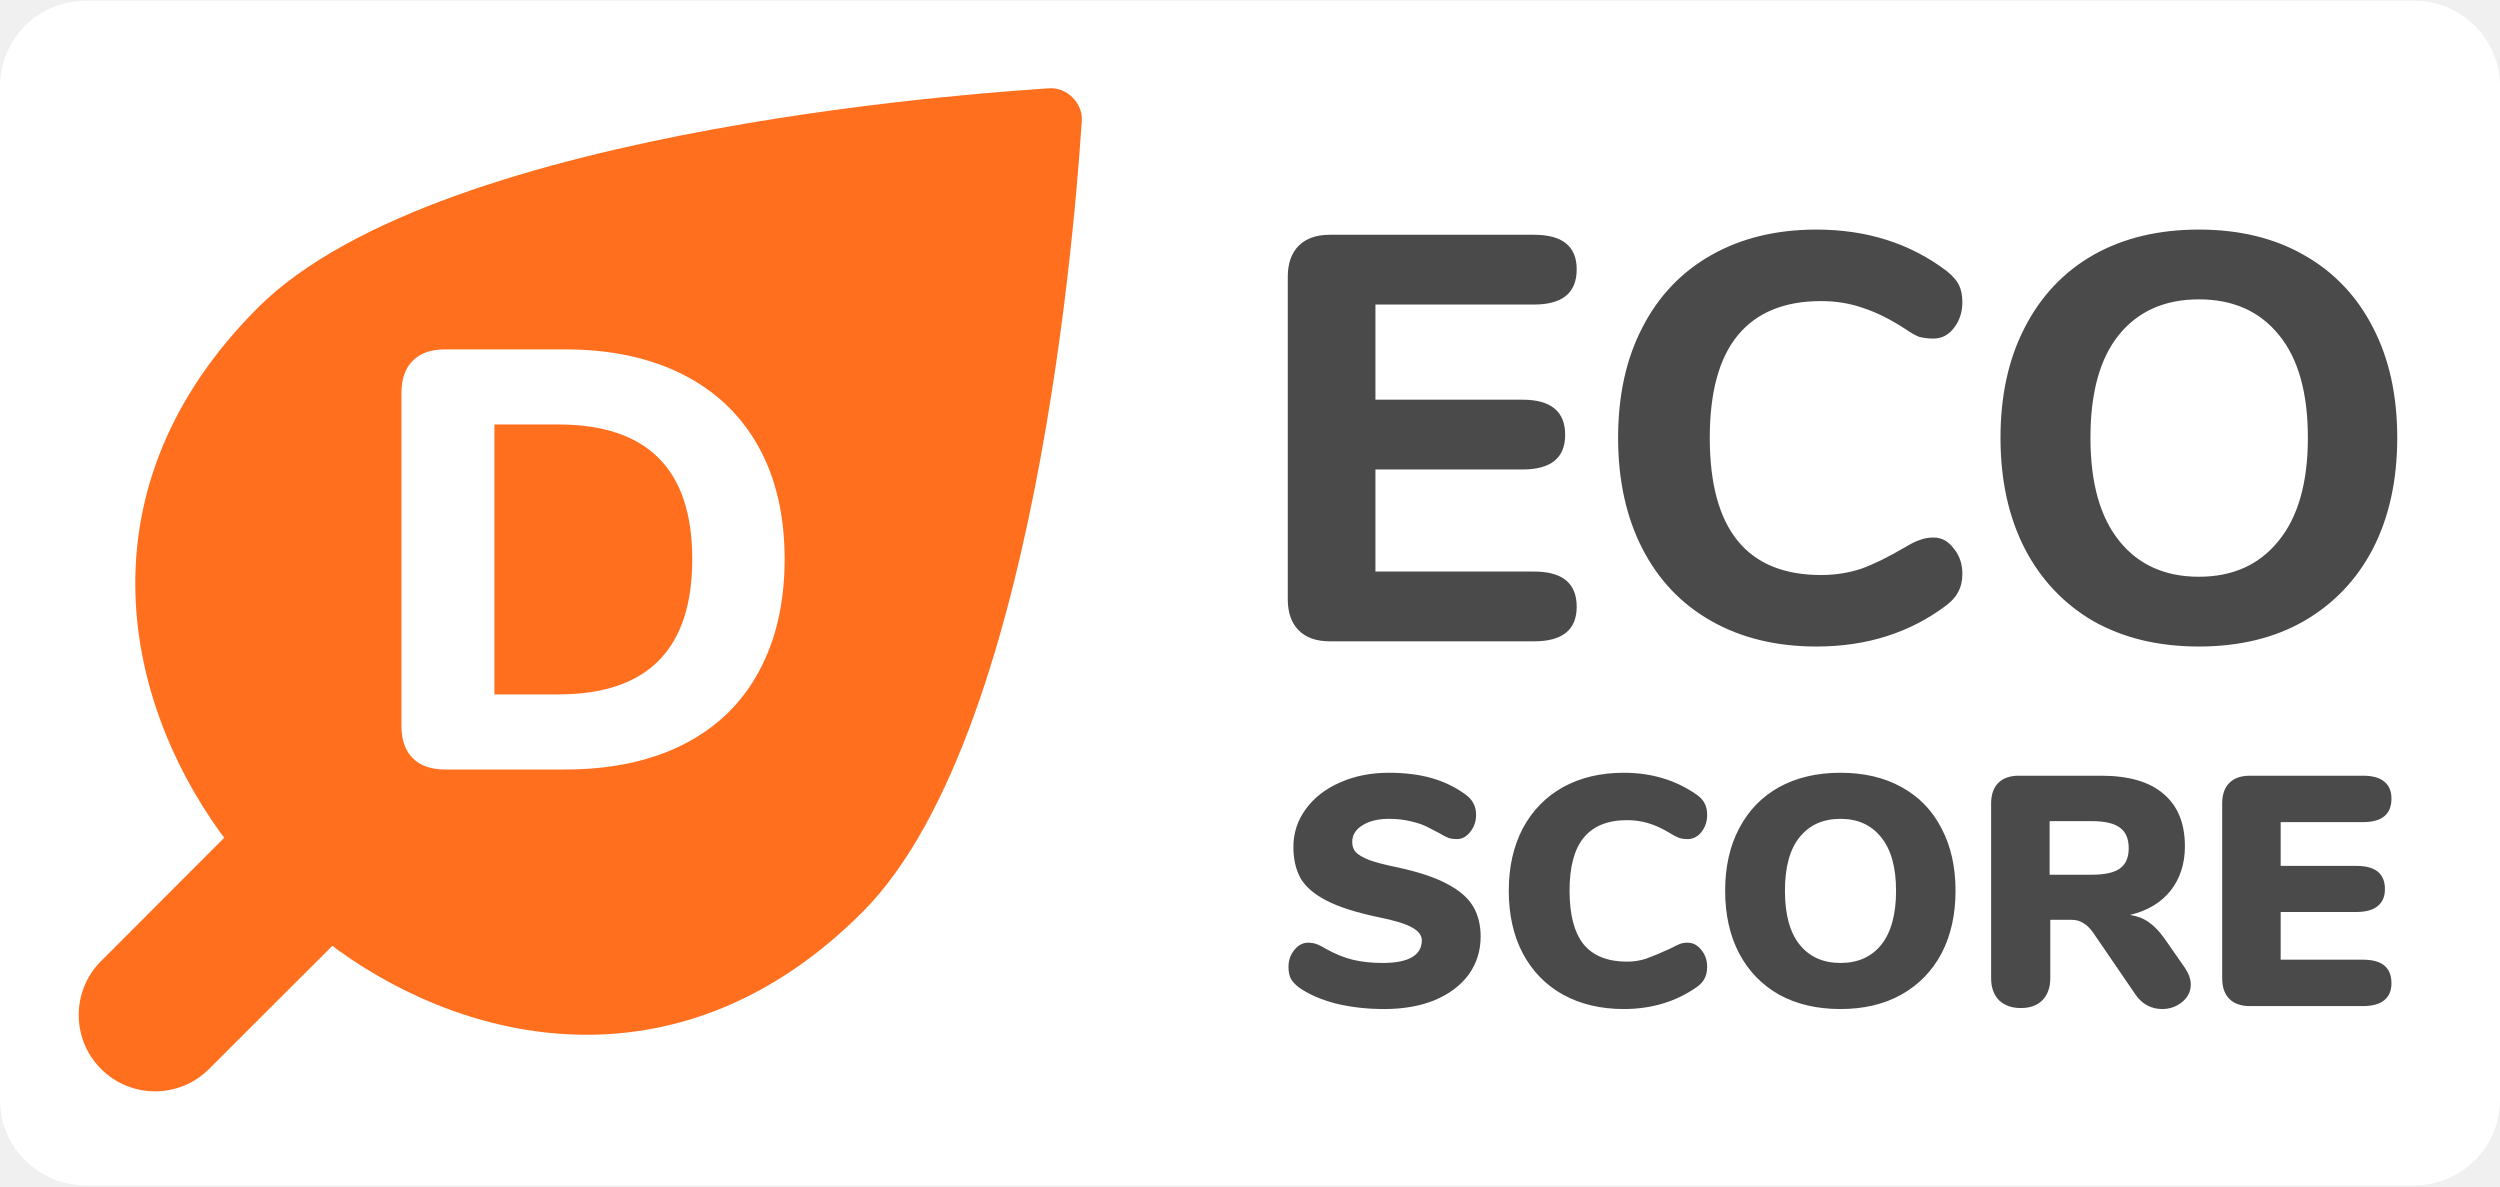
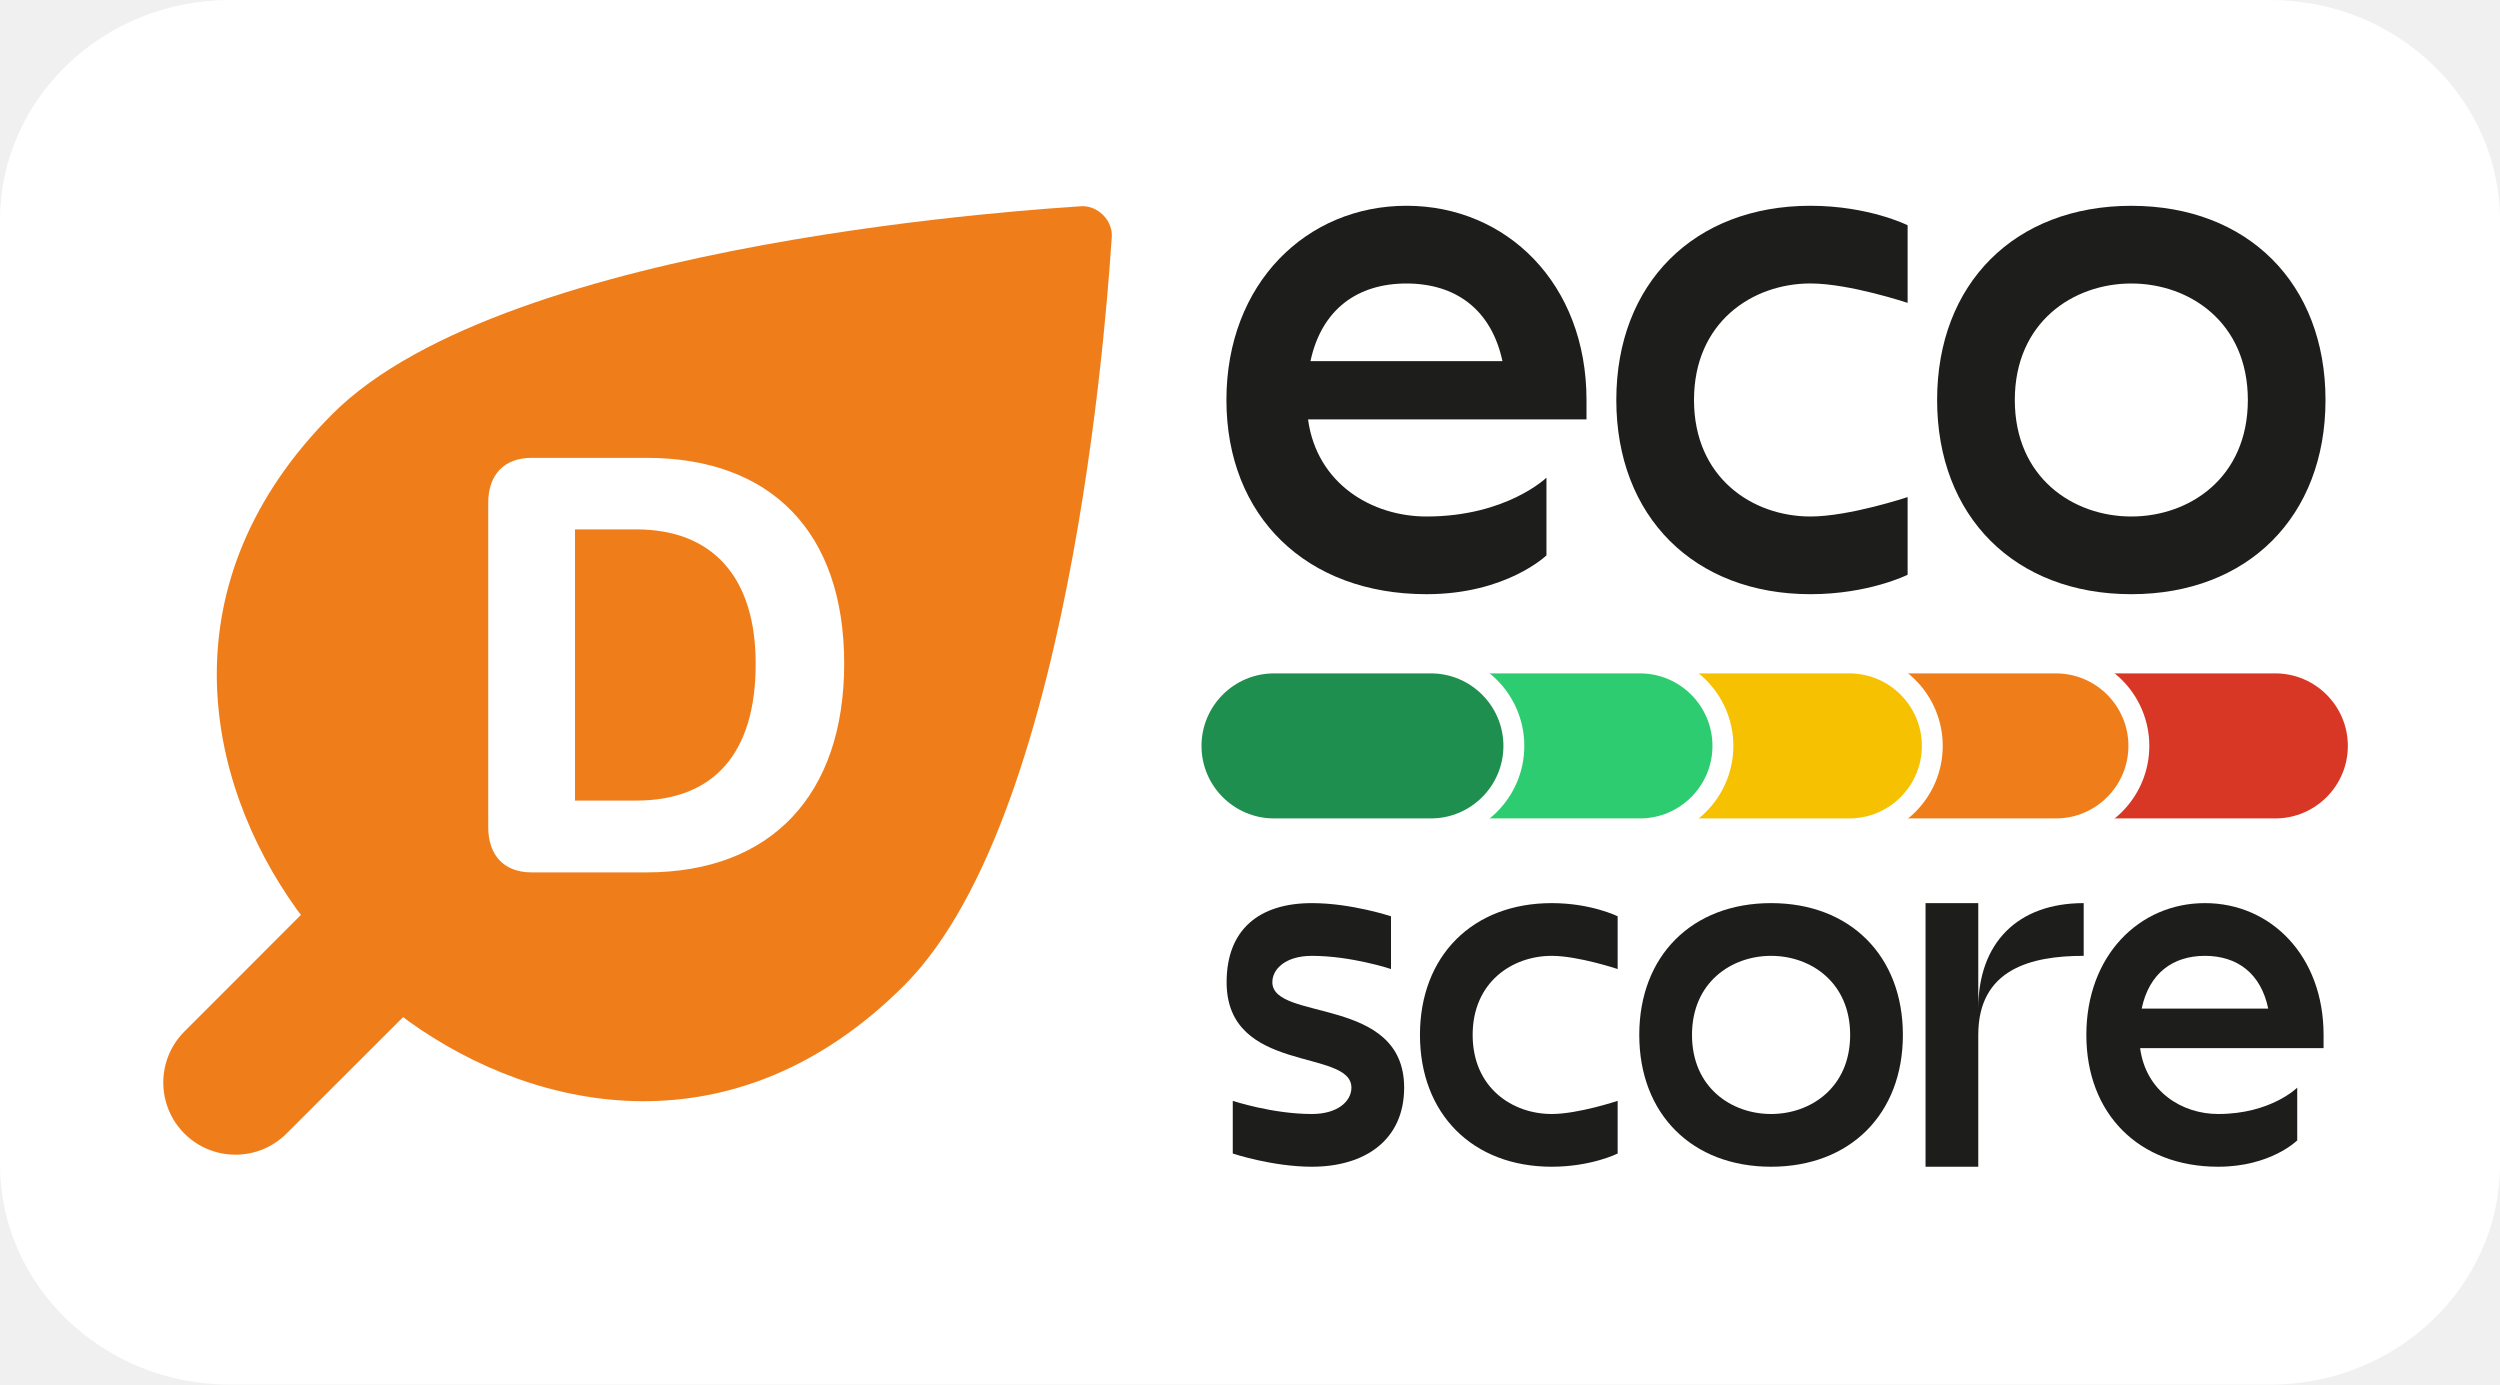
- <svg xmlns="http://www.w3.org/2000/svg" width="274" height="130" viewBox="0 0 1377.625 652.782" fill="none" version="1.1" id="svg92">
-   <rect style="fill:#ffffff;stroke-width:0.973" id="rect3193" width="1377.625" height="652.782" x="0" y="0" ry="47.219" />
-   <g clip-path="url(#clip0)" id="g82" transform="translate(-111.1875,-50.10901)">
-     <g clip-path="url(#clip1)" id="g78">
-       <path d="m 689.118,98.344 c 9.874,-0.833 19.023,8.316 18.19,18.19 -1.214,14.061 -18.725,333.622 -120.986,435.883 -98.015,98.014 -213.505,75.007 -288.916,20.795 -0.908,-0.653 -1.933,-1.439 -3.058,-2.343 l -67.981,67.886 c -16.425,16.425 -43.056,16.425 -59.482,0 -16.425,-16.426 -16.425,-43.057 0,-59.482 l 67.898,-67.97 c -0.908,-1.13 -1.698,-2.158 -2.355,-3.069 C 178.217,432.823 155.209,317.333 253.223,219.319 355.484,117.057 675.045,99.546 689.118,98.344 Z" fill="#ff6f1e" id="path74" />
-       <path d="m 356.379,473.727 c -7.662,0 -13.573,-2.08 -17.732,-6.239 -4.16,-4.16 -6.239,-10.071 -6.239,-17.733 V 266.191 c 0,-7.662 2.079,-13.573 6.239,-17.733 4.159,-4.159 10.07,-6.239 17.732,-6.239 h 66.005 c 25.175,0 46.848,4.597 65.019,13.792 18.17,9.195 32.072,22.439 41.704,39.734 9.633,17.295 14.449,37.983 14.449,62.064 0,24.081 -4.816,44.878 -14.449,62.392 -9.413,17.295 -23.205,30.539 -41.376,39.734 -18.17,9.194 -39.953,13.792 -65.347,13.792 z m 62.392,-41.376 c 49.257,0 73.886,-24.847 73.886,-74.542 0,-49.476 -24.629,-74.214 -73.886,-74.214 h -35.136 v 148.756 z" fill="#ffffff" id="path76" />
-     </g>
-     <path d="m 844.015,403.098 c -7.415,0 -13.136,-2.012 -17.161,-6.038 -4.025,-4.025 -6.038,-9.745 -6.038,-17.16 V 202.257 c 0,-7.415 2.013,-13.135 6.038,-17.16 4.025,-4.026 9.746,-6.038 17.161,-6.038 h 112.496 c 15.678,0 23.516,6.355 23.516,19.067 0,12.923 -7.838,19.385 -23.516,19.385 H 869.12 v 52.435 h 81.035 c 15.678,0 23.517,6.461 23.517,19.385 0,12.711 -7.839,19.067 -23.517,19.067 H 869.12 v 56.248 h 87.391 c 15.678,0 23.516,6.462 23.516,19.385 0,12.712 -7.838,19.067 -23.516,19.067 z m 268.135,2.86 c -22.03,0 -41.31,-4.66 -57.83,-13.982 -16.53,-9.322 -29.24,-22.669 -38.14,-40.041 -8.89,-17.373 -13.34,-37.711 -13.34,-61.015 0,-23.305 4.45,-43.537 13.34,-60.698 8.9,-17.372 21.61,-30.719 38.14,-40.041 16.52,-9.322 35.8,-13.982 57.83,-13.982 27.76,0 51.7,7.626 71.82,22.88 3.18,2.542 5.41,5.085 6.68,7.627 1.27,2.542 1.9,5.72 1.9,9.534 0,5.508 -1.58,10.275 -4.76,14.3 -2.97,3.814 -6.68,5.72 -11.12,5.72 -2.97,0 -5.62,-0.318 -7.95,-0.953 -2.12,-0.848 -4.55,-2.225 -7.31,-4.131 -8.47,-5.509 -16.31,-9.428 -23.51,-11.758 -7.21,-2.543 -14.94,-3.814 -23.2,-3.814 -20.34,0 -35.7,6.356 -46.08,19.067 -10.17,12.5 -15.26,31.249 -15.26,56.249 0,50.422 20.45,75.633 61.34,75.633 7.84,0 15.25,-1.165 22.24,-3.496 6.99,-2.542 15.15,-6.567 24.47,-12.076 3.18,-1.906 5.83,-3.178 7.95,-3.813 2.11,-0.848 4.55,-1.271 7.31,-1.271 4.44,0 8.15,2.012 11.12,6.038 3.18,3.813 4.76,8.474 4.76,13.982 0,3.814 -0.74,7.098 -2.22,9.852 -1.27,2.542 -3.39,4.978 -6.36,7.309 -20.12,15.254 -44.06,22.88 -71.82,22.88 z m 210.72,0 c -22.24,0 -41.63,-4.66 -58.15,-13.982 -16.31,-9.534 -28.92,-22.881 -37.82,-40.041 -8.89,-17.373 -13.34,-37.711 -13.34,-61.015 0,-23.305 4.45,-43.537 13.34,-60.698 8.9,-17.372 21.51,-30.719 37.82,-40.041 16.52,-9.322 35.91,-13.982 58.15,-13.982 22.25,0 41.53,4.66 57.84,13.982 16.53,9.322 29.24,22.669 38.14,40.041 8.89,17.161 13.34,37.393 13.34,60.698 0,23.304 -4.45,43.642 -13.34,61.015 -8.9,17.16 -21.61,30.507 -38.14,40.041 -16.31,9.322 -35.59,13.982 -57.84,13.982 z m 0,-38.452 c 18.65,0 33.27,-6.567 43.86,-19.703 10.8,-13.135 16.21,-32.096 16.21,-56.883 0,-24.788 -5.3,-43.643 -15.89,-56.566 -10.6,-13.136 -25.32,-19.703 -44.18,-19.703 -18.85,0 -33.57,6.567 -44.17,19.703 -10.38,12.923 -15.57,31.778 -15.57,56.566 0,24.787 5.3,43.748 15.89,56.883 10.59,13.136 25.21,19.703 43.85,19.703 z M 873.975,605.719 c -9.604,0 -18.548,-1.02 -26.831,-3.061 -8.164,-2.161 -14.887,-5.102 -20.169,-8.824 -2.041,-1.561 -3.542,-3.182 -4.502,-4.862 -0.841,-1.681 -1.261,-3.842 -1.261,-6.483 0,-3.602 1.081,-6.723 3.242,-9.364 2.161,-2.641 4.682,-3.962 7.563,-3.962 1.561,0 3.061,0.24 4.502,0.72 1.441,0.481 3.241,1.381 5.402,2.702 4.923,2.761 9.785,4.742 14.587,5.942 4.922,1.201 10.444,1.801 16.567,1.801 7.083,0 12.426,-1.021 16.027,-3.061 3.722,-2.161 5.583,-5.283 5.583,-9.365 0,-2.761 -1.741,-5.102 -5.223,-7.023 -3.361,-2.041 -9.844,-4.021 -19.448,-5.942 -11.886,-2.521 -21.19,-5.523 -27.913,-9.004 -6.723,-3.482 -11.465,-7.564 -14.226,-12.246 -2.641,-4.802 -3.962,-10.564 -3.962,-17.287 0,-7.684 2.281,-14.647 6.843,-20.889 4.562,-6.243 10.805,-11.105 18.729,-14.587 8.043,-3.601 17.047,-5.402 27.012,-5.402 8.763,0 16.567,0.96 23.41,2.881 6.843,1.921 13.086,4.922 18.728,9.004 2.161,1.561 3.662,3.241 4.502,5.042 0.961,1.681 1.441,3.782 1.441,6.303 0,3.602 -1.081,6.723 -3.242,9.364 -2.041,2.641 -4.502,3.962 -7.383,3.962 -1.561,0 -3.001,-0.18 -4.322,-0.54 -1.32,-0.481 -3.181,-1.441 -5.582,-2.882 -0.601,-0.36 -2.341,-1.26 -5.223,-2.701 -2.761,-1.56 -6.062,-2.761 -9.904,-3.601 -3.722,-0.961 -7.803,-1.441 -12.245,-1.441 -6.123,0 -11.045,1.201 -14.767,3.602 -3.721,2.281 -5.582,5.342 -5.582,9.184 0,2.281 0.66,4.141 1.981,5.582 1.32,1.441 3.781,2.881 7.383,4.322 3.601,1.321 8.944,2.701 16.027,4.142 11.525,2.521 20.589,5.582 27.192,9.184 6.603,3.481 11.285,7.563 14.046,12.245 2.761,4.682 4.142,10.205 4.142,16.568 0,7.923 -2.221,14.946 -6.663,21.069 -4.442,6.002 -10.685,10.684 -18.728,14.046 -7.924,3.241 -17.168,4.862 -27.733,4.862 z m 132.005,0 c -12.721,0 -23.886,-2.641 -33.49,-7.923 -9.484,-5.283 -16.867,-12.846 -22.15,-22.69 -5.162,-9.845 -7.743,-21.37 -7.743,-34.576 0,-13.085 2.581,-24.55 7.743,-34.395 5.283,-9.844 12.666,-17.407 22.15,-22.69 9.604,-5.282 20.769,-7.923 33.49,-7.923 15.25,0 28.64,4.022 40.16,12.065 2.04,1.441 3.48,3.001 4.32,4.682 0.96,1.681 1.45,3.842 1.45,6.483 0,3.722 -1.09,6.903 -3.25,9.544 -2.04,2.521 -4.56,3.782 -7.56,3.782 -1.8,0 -3.42,-0.24 -4.86,-0.72 -1.44,-0.601 -3.12,-1.501 -5.04,-2.702 -4.21,-2.521 -8.17,-4.322 -11.89,-5.402 -3.72,-1.08 -7.56,-1.621 -11.52,-1.621 -10.689,0 -18.673,3.242 -23.955,9.725 -5.162,6.362 -7.743,16.087 -7.743,29.172 0,13.206 2.581,23.051 7.743,29.533 5.282,6.363 13.266,9.545 23.955,9.545 3.6,0 7.08,-0.541 10.44,-1.621 3.36,-1.201 7.68,-3.001 12.97,-5.402 2.52,-1.321 4.38,-2.221 5.58,-2.702 1.2,-0.48 2.64,-0.72 4.32,-0.72 3,0 5.52,1.321 7.56,3.962 2.16,2.521 3.25,5.642 3.25,9.364 0,2.521 -0.49,4.682 -1.45,6.483 -0.84,1.68 -2.28,3.241 -4.32,4.682 -11.52,8.043 -24.91,12.065 -40.16,12.065 z m 119.42,0 c -12.97,0 -24.25,-2.641 -33.86,-7.923 -9.48,-5.403 -16.81,-12.966 -21.97,-22.69 -5.16,-9.845 -7.74,-21.37 -7.74,-34.576 0,-13.205 2.58,-24.67 7.74,-34.395 5.16,-9.844 12.49,-17.407 21.97,-22.69 9.61,-5.282 20.89,-7.923 33.86,-7.923 12.96,0 24.19,2.641 33.67,7.923 9.61,5.283 16.93,12.846 21.97,22.69 5.16,9.725 7.74,21.19 7.74,34.395 0,13.206 -2.58,24.731 -7.74,34.576 -5.16,9.724 -12.54,17.287 -22.15,22.69 -9.48,5.282 -20.65,7.923 -33.49,7.923 z m 0,-25.391 c 9.6,0 17.1,-3.362 22.51,-10.085 5.4,-6.843 8.1,-16.747 8.1,-29.713 0,-12.965 -2.76,-22.81 -8.28,-29.533 -5.41,-6.723 -12.85,-10.084 -22.33,-10.084 -9.61,0 -17.11,3.361 -22.51,10.084 -5.41,6.603 -8.11,16.448 -8.11,29.533 0,13.086 2.7,22.991 8.11,29.713 5.4,6.723 12.9,10.085 22.51,10.085 z m 189.78,2.701 c 2.16,3.242 3.24,6.303 3.24,9.184 0,3.842 -1.62,7.083 -4.86,9.724 -3.12,2.522 -6.78,3.782 -10.98,3.782 -2.88,0 -5.59,-0.66 -8.11,-1.981 -2.52,-1.32 -4.68,-3.301 -6.48,-5.942 l -23.41,-34.215 c -1.68,-2.401 -3.48,-4.142 -5.4,-5.223 -1.8,-1.2 -3.96,-1.801 -6.49,-1.801 h -11.7 v 32.235 c 0,5.042 -1.44,9.064 -4.32,12.065 -2.88,2.881 -6.85,4.322 -11.89,4.322 -5.04,0 -9.06,-1.441 -12.06,-4.322 -2.88,-3.001 -4.32,-7.023 -4.32,-12.065 v -96.343 c 0,-4.922 1.32,-8.704 3.96,-11.345 2.64,-2.641 6.42,-3.961 11.34,-3.961 h 45.2 c 15.37,0 26.89,3.361 34.58,10.084 7.8,6.603 11.7,16.207 11.7,28.813 0,9.604 -2.64,17.767 -7.92,24.49 -5.28,6.603 -12.73,11.045 -22.33,13.326 3.96,0.601 7.38,1.921 10.26,3.962 3,2.041 5.95,5.102 8.83,9.184 z m -51.5,-51.322 c 7.32,0 12.55,-1.141 15.67,-3.422 3.24,-2.281 4.86,-6.003 4.86,-11.165 0,-5.282 -1.62,-9.064 -4.86,-11.345 -3.12,-2.401 -8.35,-3.601 -15.67,-3.601 h -23.05 v 29.533 z m 87.34,72.391 c -4.92,0 -8.7,-1.32 -11.34,-3.961 -2.64,-2.642 -3.96,-6.423 -3.96,-11.345 v -96.343 c 0,-4.922 1.32,-8.704 3.96,-11.345 2.64,-2.641 6.42,-3.961 11.34,-3.961 h 62.31 c 5.16,0 9.07,1.08 11.71,3.241 2.64,2.161 3.96,5.282 3.96,9.364 0,8.644 -5.22,12.966 -15.67,12.966 h -45.38 v 24.13 h 41.78 c 10.44,0 15.67,4.262 15.67,12.786 0,4.082 -1.32,7.203 -3.97,9.364 -2.64,2.161 -6.54,3.242 -11.7,3.242 h -41.78 v 26.291 h 45.38 c 10.45,0 15.67,4.322 15.67,12.966 0,4.082 -1.32,7.203 -3.96,9.364 -2.64,2.161 -6.55,3.241 -11.71,3.241 z" fill="#4a4a4a" id="path80" />
-   </g>
-   <defs id="defs90">
-     <clipPath id="clip0">
-       <rect width="1599.53" height="752.096" fill="#ffffff" transform="translate(0.338867,0.42627)" id="rect84" x="0" y="0" />
-     </clipPath>
-     <clipPath id="clip1">
-       <rect width="572.016" height="572.016" fill="#ffffff" transform="translate(148.64,85.1694)" id="rect87" x="0" y="0" />
-     </clipPath>
-   </defs>
+ <svg xmlns="http://www.w3.org/2000/svg" width="65" height="36" viewBox="0 0 65 36" fill="none">
+   <path d="M-2.55482e-07 30.273C-1.14593e-07 33.431 2.681 36 5.975 36L59.026 36C62.32 36 65 33.431 65 30.273L65 5.727C65 2.569 62.32 1.14532e-06 59.026 1.28642e-06L5.974 3.55879e-06C2.68 3.6999e-06 -1.49124e-06 2.57 -1.35038e-06 5.727L-2.55482e-07 30.273Z" fill="white" />
+   <path d="M41.248 10.905L34.009 10.905C34.238 12.582 35.673 13.429 37.088 13.429C39.168 13.429 40.208 12.419 40.208 12.419V14.439C40.208 14.439 39.168 15.449 37.088 15.449C33.968 15.449 31.887 13.429 31.887 10.399C31.887 7.37 33.968 5.35 36.568 5.35C39.169 5.35 41.249 7.37 41.249 10.399V10.905H41.248ZM34.072 9.39H39.064C38.773 8.037 37.837 7.371 36.568 7.371C35.299 7.371 34.363 8.037 34.072 9.39Z" fill="#1D1D1B" />
+   <path d="M49.598 5.856V7.875C49.598 7.875 48.083 7.37 47.073 7.37C45.559 7.37 44.044 8.38 44.044 10.399C44.044 12.419 45.559 13.429 47.073 13.429C48.083 13.429 49.598 12.924 49.598 12.924V14.944C49.598 14.944 48.588 15.449 47.073 15.449C44.044 15.449 42.024 13.429 42.024 10.399C42.024 7.37 44.044 5.35 47.073 5.35C48.588 5.351 49.598 5.856 49.598 5.856Z" fill="#1D1D1B" />
+   <path d="M60.463 10.4C60.463 13.429 58.444 15.449 55.414 15.449C52.385 15.449 50.365 13.43 50.365 10.4C50.365 7.371 52.385 5.351 55.414 5.351C58.444 5.351 60.463 7.371 60.463 10.4ZM52.385 10.4C52.385 12.419 53.9 13.429 55.414 13.429C56.929 13.429 58.444 12.419 58.444 10.4C58.444 8.38 56.928 7.371 55.414 7.371C53.9 7.371 52.385 8.38 52.385 10.4Z" fill="#1D1D1B" />
+   <path d="M34.109 30.335C33.081 30.335 32.052 29.992 32.052 29.992V28.622C32.052 28.622 33.081 28.964 34.109 28.964C34.794 28.964 35.137 28.622 35.137 28.279C35.137 27.251 31.892 27.936 31.892 25.538C31.892 24.167 32.738 23.481 34.109 23.481C35.138 23.481 36.166 23.824 36.166 23.824V25.195C36.166 25.195 35.138 24.852 34.109 24.852C33.424 24.852 33.081 25.195 33.081 25.537C33.081 26.565 36.508 25.88 36.508 28.279C36.507 29.65 35.479 30.335 34.109 30.335Z" fill="#1D1D1B" />
+   <path d="M42.059 23.824V25.195C42.059 25.195 41.031 24.852 40.345 24.852C39.317 24.852 38.289 25.537 38.289 26.908C38.289 28.279 39.317 28.964 40.345 28.964C41.031 28.964 42.059 28.622 42.059 28.622V29.992C42.059 29.992 41.374 30.335 40.345 30.335C38.289 30.335 36.919 28.964 36.919 26.908C36.919 24.852 38.289 23.481 40.345 23.481C41.374 23.481 42.059 23.824 42.059 23.824Z" fill="#1D1D1B" />
+   <path d="M49.475 26.908C49.475 28.964 48.104 30.335 46.048 30.335C43.992 30.335 42.621 28.964 42.621 26.908C42.621 24.852 43.992 23.481 46.048 23.481C48.104 23.481 49.475 24.852 49.475 26.908ZM43.992 26.908C43.992 28.279 45.02 28.964 46.048 28.964C47.076 28.964 48.104 28.279 48.104 26.908C48.104 25.538 47.076 24.852 46.048 24.852C45.02 24.852 43.992 25.538 43.992 26.908Z" fill="#1D1D1B" />
+   <path d="M54.176 23.481V24.852C52.806 24.852 51.435 25.195 51.435 26.908V30.335H50.064V23.481H51.435V26.223C51.435 24.509 52.463 23.481 54.176 23.481Z" fill="#1D1D1B" />
+   <path d="M60.413 27.251H55.643C55.794 28.389 56.74 28.964 57.672 28.964C59.042 28.964 59.728 28.279 59.728 28.279V29.65C59.728 29.65 59.043 30.335 57.672 30.335C55.615 30.335 54.245 28.964 54.245 26.908C54.245 24.852 55.615 23.481 57.329 23.481C59.042 23.481 60.413 24.852 60.413 26.908V27.251H60.413ZM55.684 26.223H58.974C58.782 25.304 58.165 24.852 57.329 24.852C56.493 24.852 55.877 25.304 55.684 26.223Z" fill="#1D1D1B" />
+   <path d="M61.315 19.394C61.315 18.202 60.349 17.236 59.158 17.236H52.939C51.748 17.236 50.782 18.202 50.782 19.394C50.782 20.585 51.748 21.551 52.939 21.551H59.158C60.35 21.551 61.315 20.585 61.315 19.394Z" fill="#D93726" />
+   <path d="M61.587 19.394C61.587 20.733 60.498 21.823 59.158 21.823H52.94C51.601 21.823 50.511 20.733 50.511 19.394C50.511 18.054 51.601 16.965 52.94 16.965H59.158C60.498 16.965 61.587 18.054 61.587 19.394ZM59.158 21.279C60.198 21.279 61.044 20.433 61.044 19.394C61.044 18.354 60.198 17.508 59.158 17.508H52.94C51.9 17.508 51.054 18.354 51.054 19.394C51.054 20.433 51.9 21.279 52.94 21.279H59.158Z" fill="white" />
+   <path d="M55.611 19.394C55.611 18.202 54.645 17.236 53.453 17.236H47.484C46.293 17.236 45.327 18.202 45.327 19.394C45.327 20.585 46.293 21.551 47.484 21.551H53.453C54.645 21.551 55.611 20.585 55.611 19.394Z" fill="#EF7E1A" />
+   <path d="M55.882 19.394C55.882 20.733 54.793 21.823 53.453 21.823H47.496C46.157 21.823 45.067 20.733 45.067 19.394C45.067 18.054 46.157 16.965 47.496 16.965H53.453C54.793 16.965 55.882 18.054 55.882 19.394ZM53.453 21.279C54.493 21.279 55.339 20.433 55.339 19.394C55.339 18.354 54.493 17.508 53.453 17.508H47.496C46.456 17.508 45.61 18.354 45.61 19.394C45.61 20.434 46.456 21.279 47.496 21.279H53.453Z" fill="white" />
+   <path d="M50.24 19.394C50.24 18.202 49.274 17.236 48.082 17.236H42.053C40.861 17.236 39.895 18.202 39.895 19.394C39.895 20.585 40.861 21.551 42.053 21.551H48.082C49.274 21.551 50.24 20.585 50.24 19.394Z" fill="#F5C100" />
+   <path d="M50.511 19.394C50.511 20.733 49.422 21.823 48.082 21.823H42.053C40.713 21.823 39.624 20.733 39.624 19.394C39.624 18.054 40.713 16.965 42.053 16.965H48.082C49.422 16.965 50.511 18.054 50.511 19.394ZM48.082 21.279C49.122 21.279 49.968 20.433 49.968 19.394C49.968 18.354 49.122 17.508 48.082 17.508H42.053C41.013 17.508 40.167 18.354 40.167 19.394C40.167 20.434 41.013 21.279 42.053 21.279H48.082Z" fill="white" />
+   <path d="M44.796 19.394C44.796 18.202 43.83 17.236 42.638 17.236H36.609C35.417 17.236 34.451 18.202 34.451 19.394C34.451 20.585 35.417 21.551 36.609 21.551H42.638C43.83 21.551 44.796 20.585 44.796 19.394Z" fill="#2ECC71" />
+   <path d="M45.067 19.394C45.067 20.733 43.977 21.823 42.638 21.823H36.609C35.269 21.823 34.18 20.733 34.18 19.394C34.18 18.054 35.269 16.965 36.609 16.965H42.638C43.977 16.965 45.067 18.054 45.067 19.394ZM42.638 21.279C43.678 21.279 44.524 20.433 44.524 19.394C44.524 18.354 43.678 17.508 42.638 17.508H36.609C35.569 17.508 34.723 18.354 34.723 19.394C34.723 20.434 35.569 21.279 36.609 21.279H42.638Z" fill="white" />
+   <path d="M39.361 19.394C39.361 18.202 38.394 17.236 37.203 17.236H33.125C31.934 17.236 30.967 18.202 30.967 19.394C30.967 20.585 31.934 21.551 33.125 21.551H37.203C38.394 21.551 39.361 20.585 39.361 19.394Z" fill="#1E8F4E" />
+   <path d="M39.632 19.394C39.632 20.733 38.542 21.823 37.203 21.823H33.125C31.786 21.823 30.696 20.733 30.696 19.394C30.696 18.054 31.786 16.965 33.125 16.965H37.203C38.542 16.965 39.632 18.054 39.632 19.394ZM37.203 21.279C38.243 21.279 39.089 20.433 39.089 19.394C39.089 18.354 38.242 17.508 37.203 17.508H33.125C32.085 17.508 31.239 18.354 31.239 19.394C31.239 20.434 32.085 21.279 33.125 21.279H37.203Z" fill="white" />
+   <path d="M28.094 5.363C28.535 5.326 28.943 5.734 28.906 6.174C28.851 6.801 28.07 21.058 23.508 25.621C19.135 29.993 13.983 28.967 10.618 26.548C10.577 26.519 10.531 26.484 10.482 26.444L7.449 29.473C6.716 30.205 5.528 30.205 4.795 29.473C4.062 28.74 4.062 27.552 4.795 26.819L7.825 23.787C7.784 23.736 7.749 23.69 7.72 23.65C5.301 20.285 4.275 15.133 8.647 10.76C13.21 6.197 27.466 5.416 28.094 5.363Z" fill="#EF7E1A" />
+   <path d="M16.81 22.682C20.044 22.682 21.949 20.673 21.949 17.252C21.949 13.831 20.044 11.904 16.81 11.904H13.822C13.113 11.904 12.694 12.337 12.694 13.076V21.502C12.694 22.249 13.113 22.682 13.822 22.682H16.81ZM16.541 20.815H14.95V13.764H16.541C18.528 13.764 19.648 15.004 19.648 17.259C19.648 19.59 18.558 20.815 16.541 20.815Z" fill="white" />
</svg>
